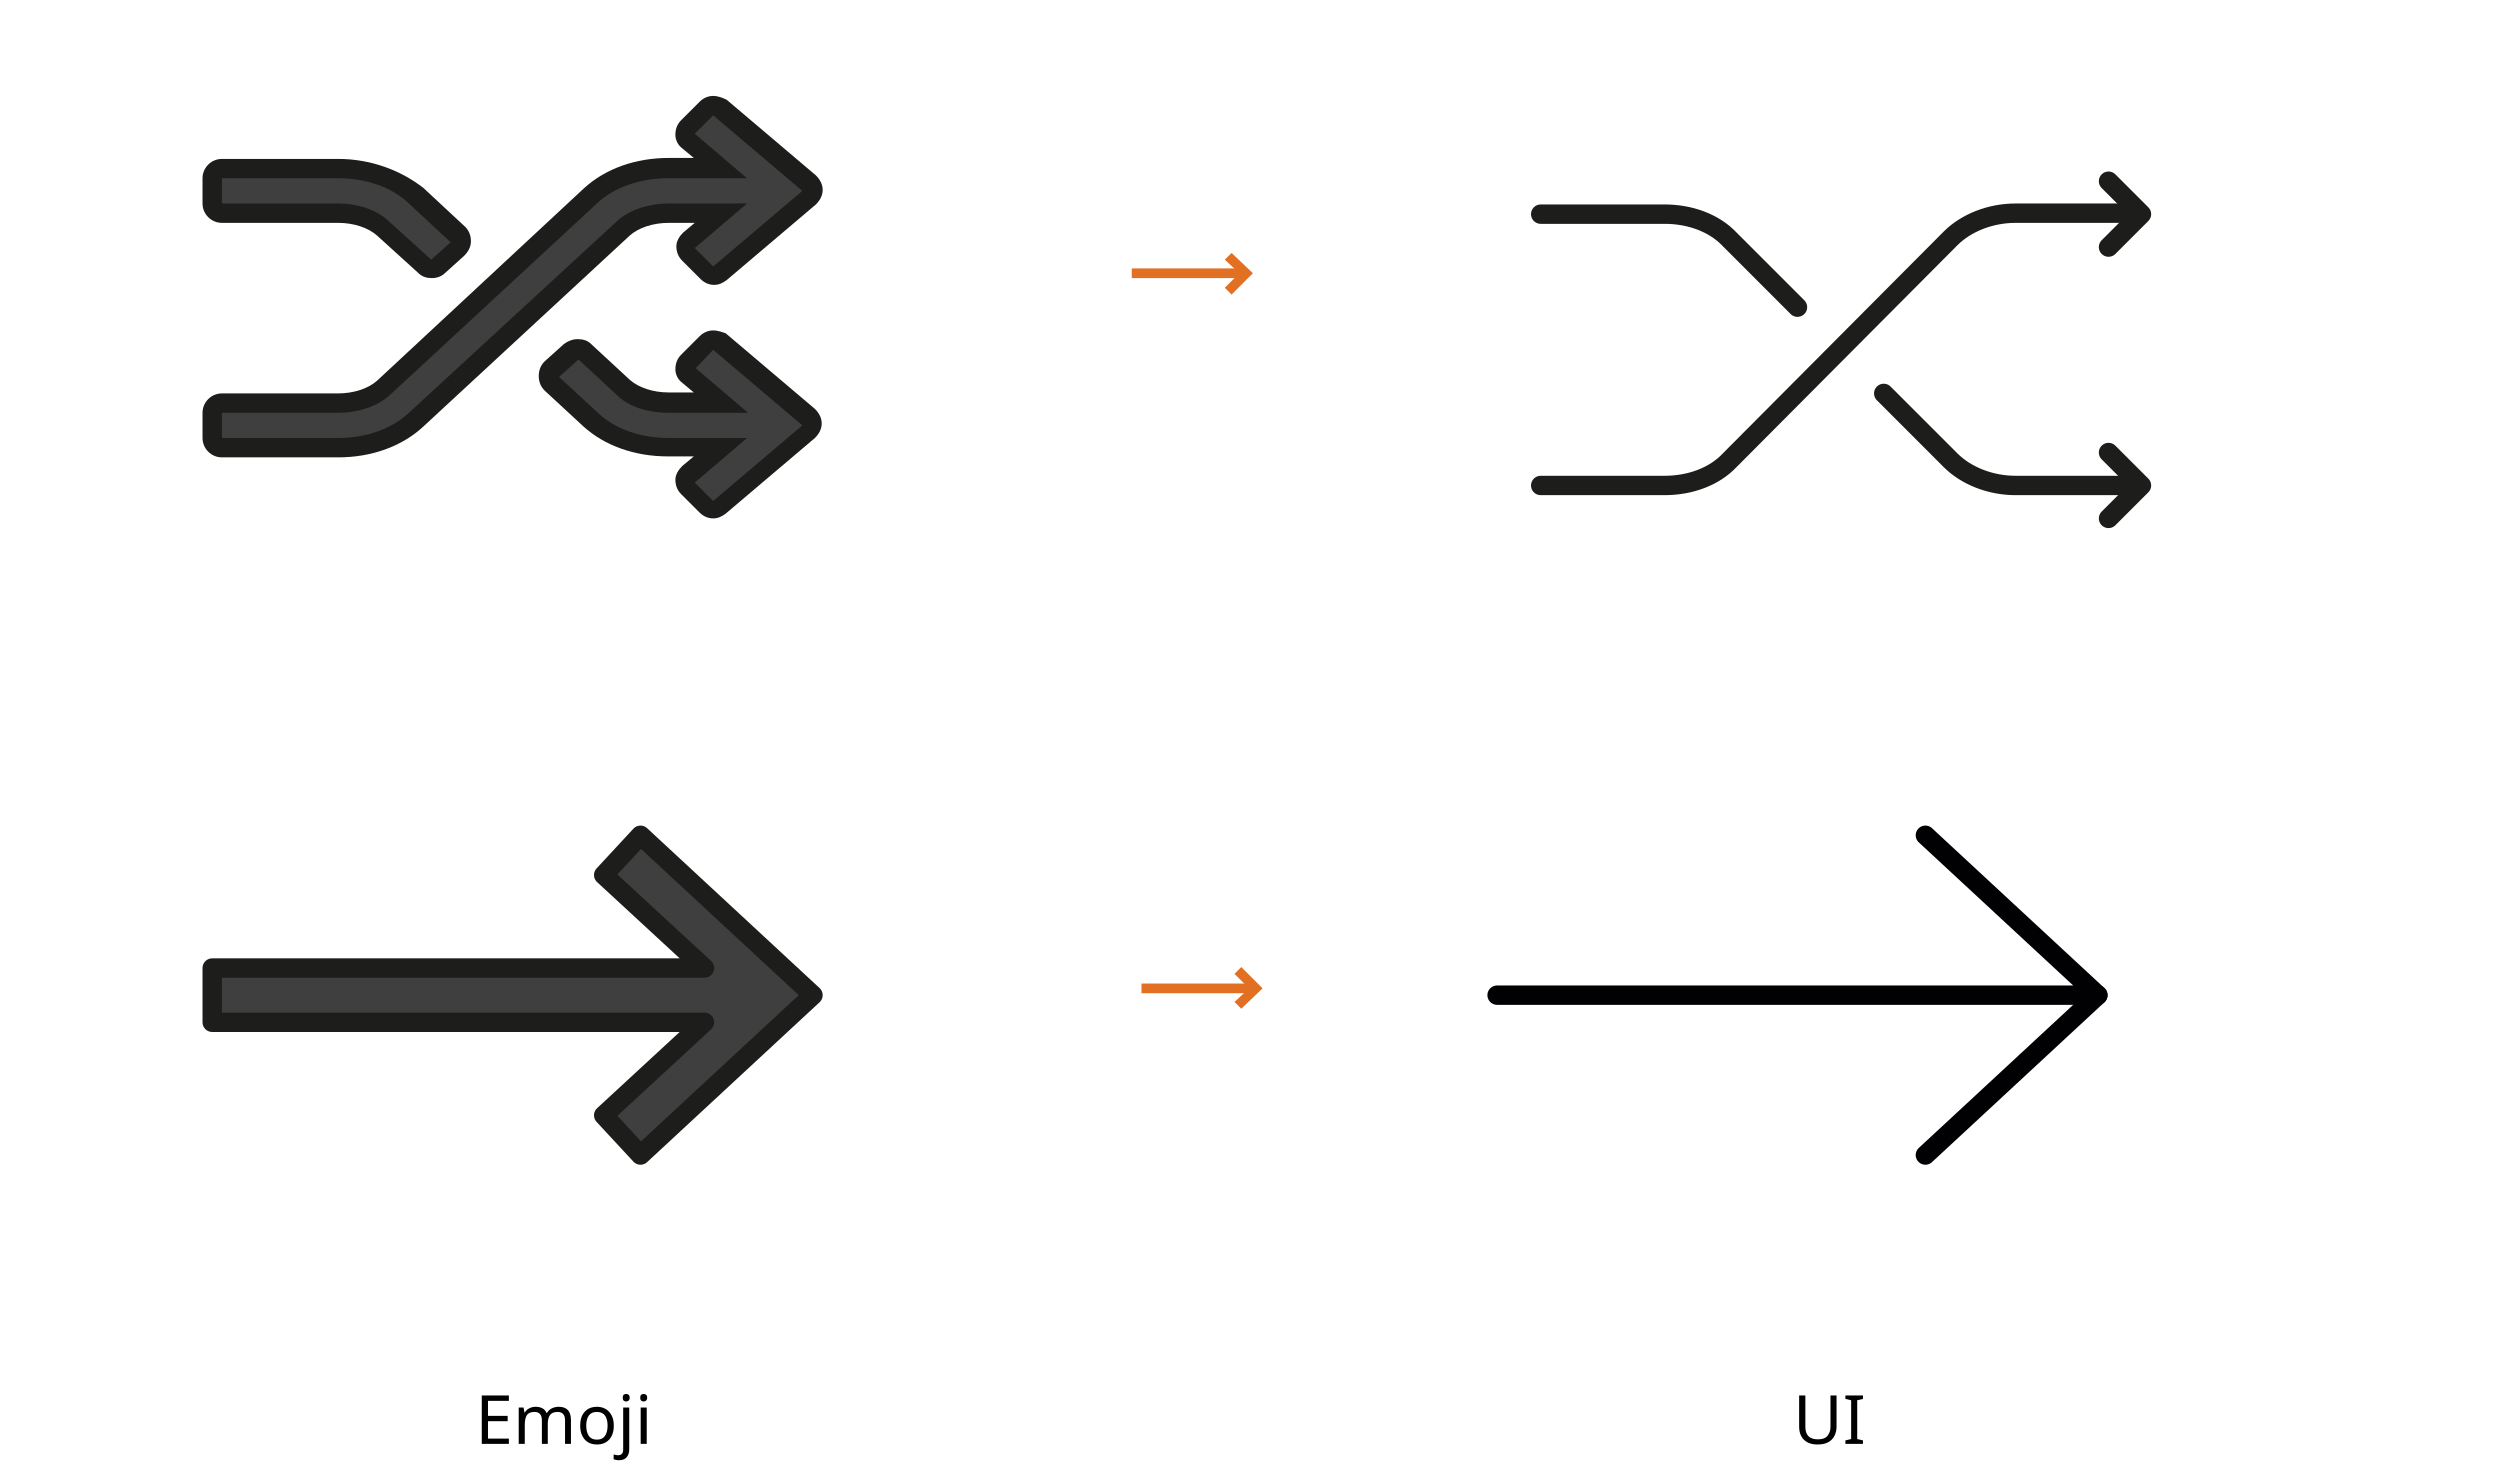
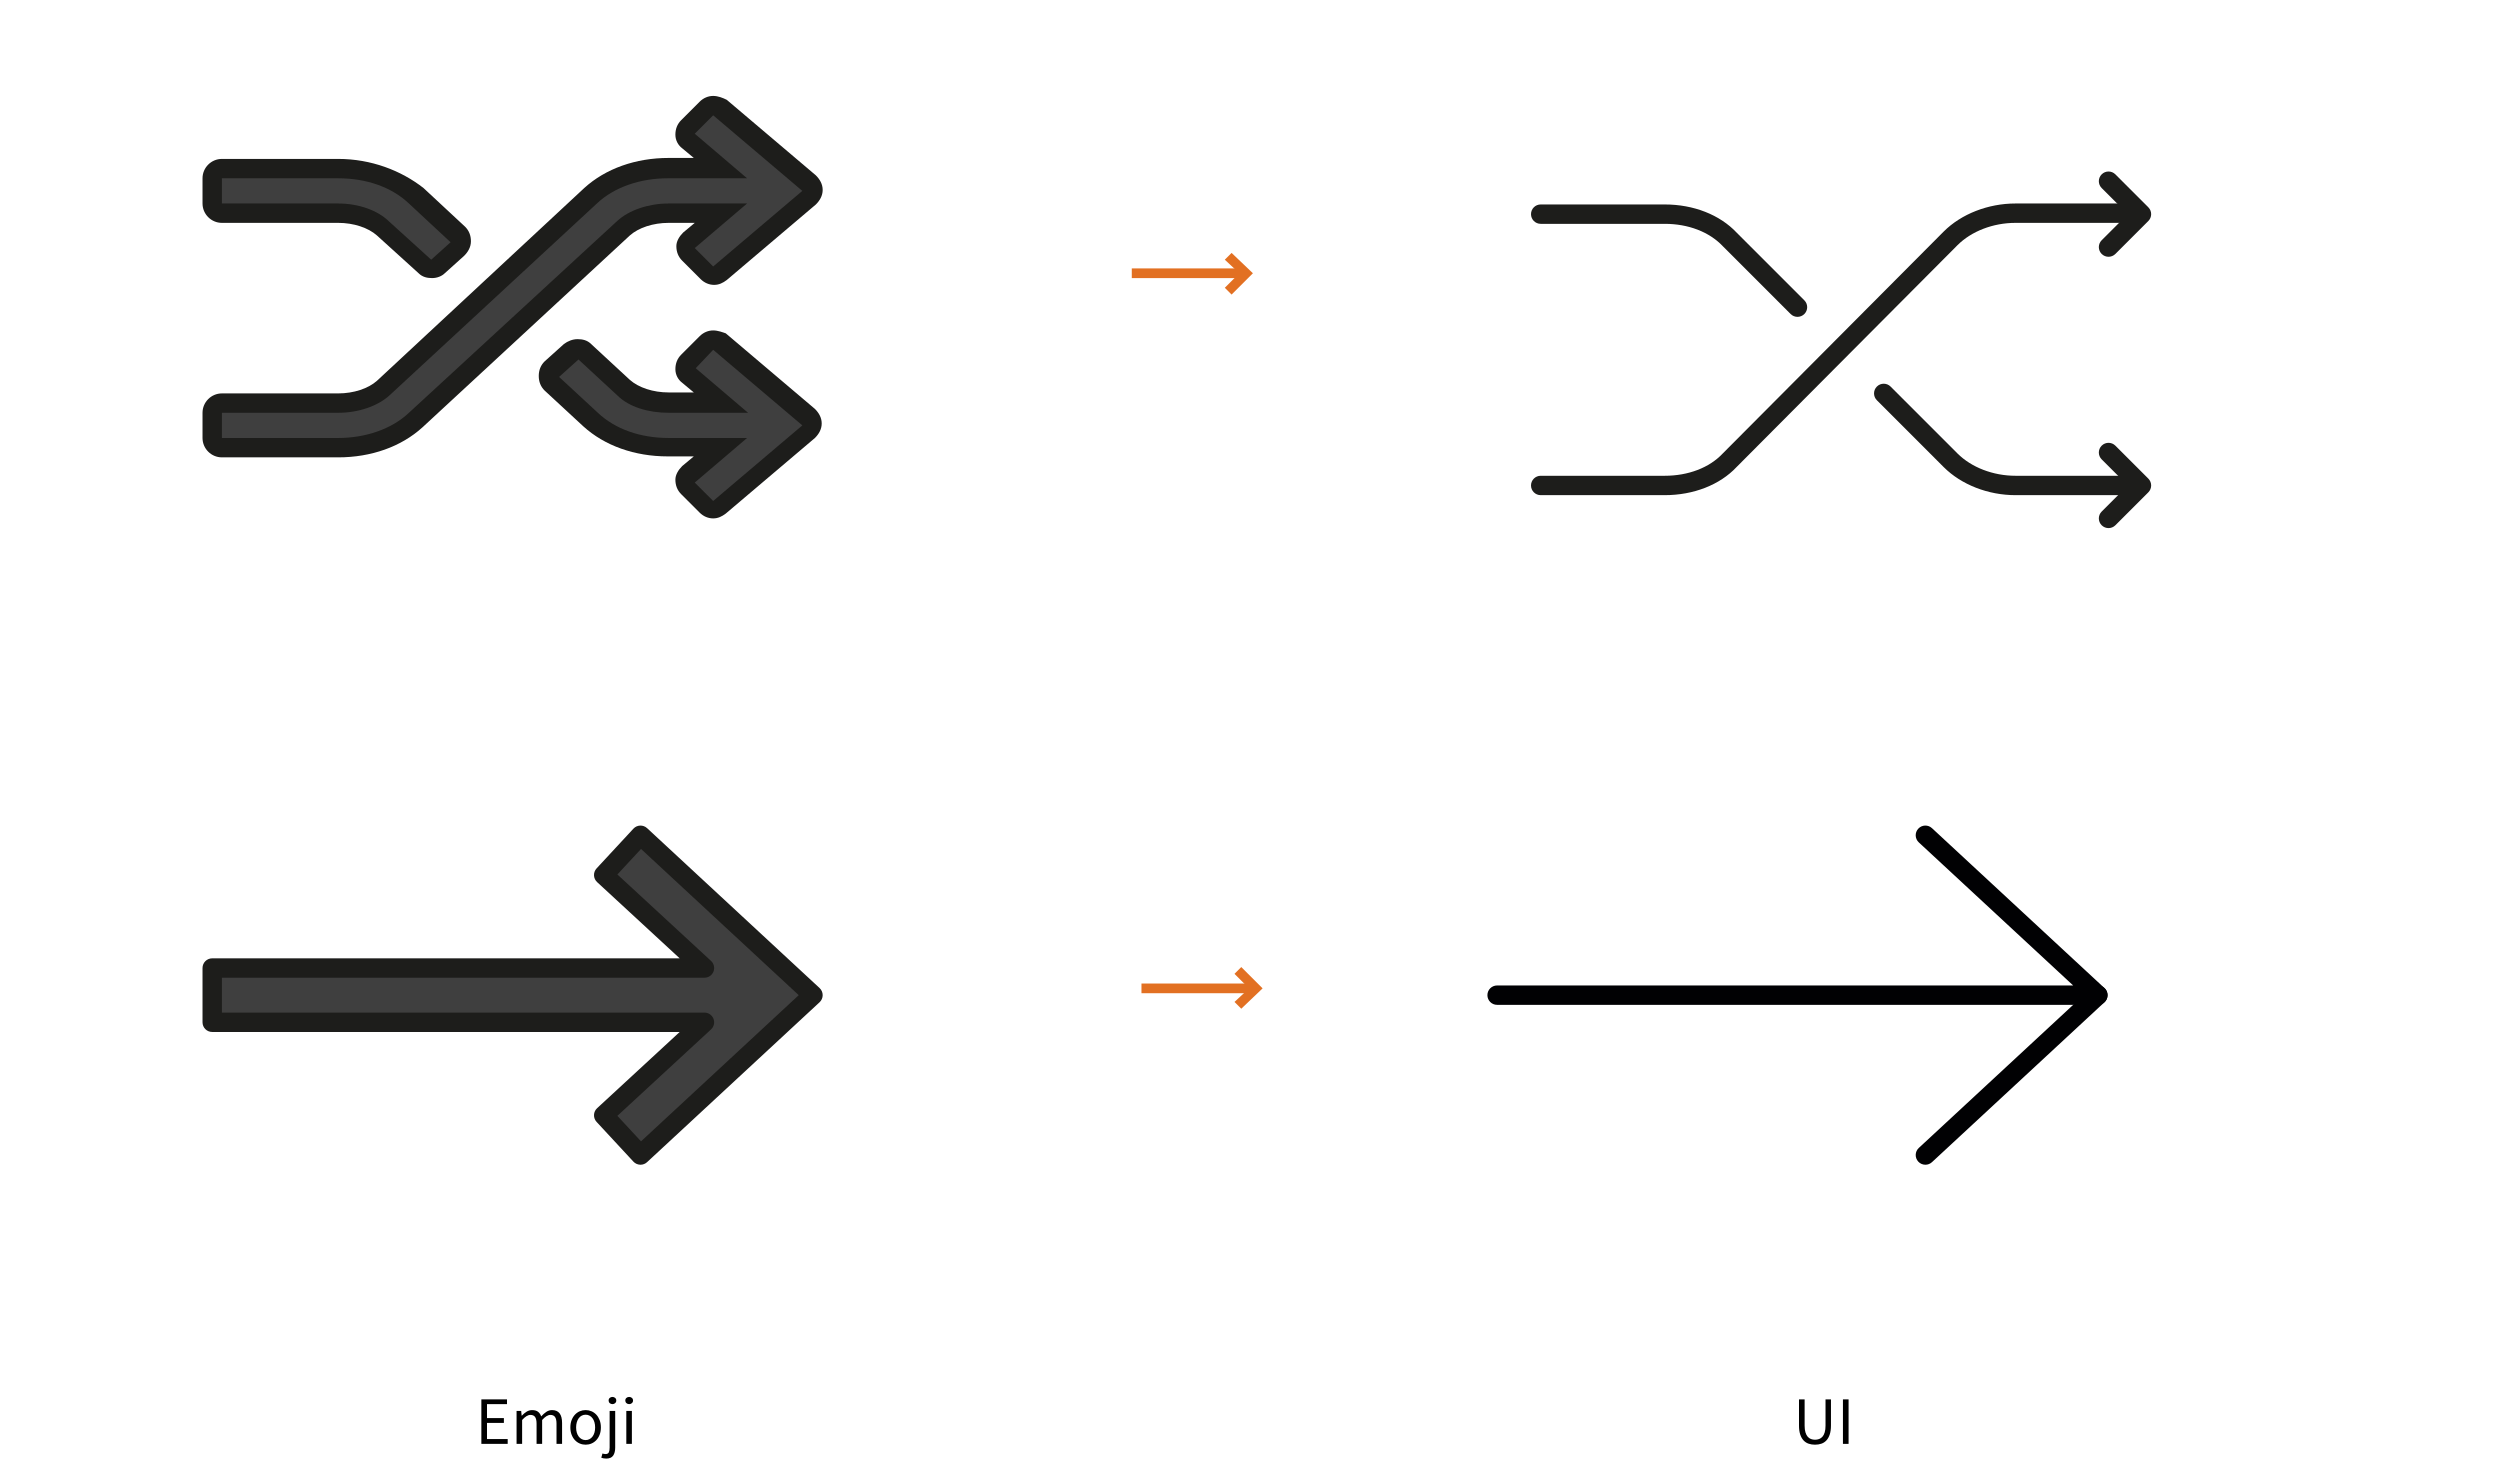
<svg xmlns="http://www.w3.org/2000/svg" version="1.1" id="Ebene_1" x="0px" y="0px" width="258px" height="152px" viewBox="0 0 258 152" enable-background="new 0 0 258 152" xml:space="preserve">
-   <rect x="116.8" y="27.7" fill="#E27022" width="11.6" height="1" />
-   <polygon fill="#E27022" points="127.1,30.4 126.4,29.7 127.9,28.2 126.4,26.8 127.1,26.1 129.3,28.2 " />
-   <rect x="117.8" y="101.5" fill="#E27022" width="11.6" height="1" />
-   <polygon fill="#E27022" points="128.1,104.1 127.4,103.4 128.9,102 127.4,100.5 128.1,99.8 130.3,102 " />
-   <text transform="matrix(1 0 0 1 49.0469 149.0088)" font-family="'SourceSansPro-Regular'" font-size="7">Emoji</text>
-   <text transform="matrix(1 0 0 1 185.0469 149.0088)" font-family="'SourceSansPro-Regular'" font-size="7">UI</text>
-   <path fill="none" stroke="#010103" stroke-width="2" stroke-linecap="round" stroke-linejoin="round" stroke-miterlimit="10" d="  M87.4,42.6" />
-   <path fill="none" stroke="#010103" stroke-width="2" stroke-linecap="round" stroke-linejoin="round" stroke-miterlimit="10" d="  M153.5,42.4" />
-   <polygon id="_x27A1__xFE0F__2_" fill="#3F3F3F" stroke="#1D1D1B" stroke-width="2" stroke-linecap="round" stroke-linejoin="round" stroke-miterlimit="10" points="  66.1,119.2 83.9,102.7 66.1,86.2 62.3,90.3 72.7,99.9 21.9,99.9 21.9,105.5 72.7,105.5 62.3,115.1 " />
+   <g>
+     <rect x="116.8" y="27.7" fill="#E27022" width="11.6" height="1" />
+   </g>
+   <g>
+     <polygon fill="#E27022" points="127.1,30.4 126.4,29.7 127.9,28.2 126.4,26.8 127.1,26.1 129.3,28.2  " />
+   </g>
+   <g>
+     <rect x="117.8" y="101.5" fill="#E27022" width="11.6" height="1" />
+   </g>
+   <g>
+     <polygon fill="#E27022" points="128.1,104.1 127.4,103.4 128.9,102 127.4,100.5 128.1,99.8 130.3,102  " />
+   </g>
+   <g enable-background="new    ">
+     <path d="M49.677,149.008v-4.592h2.646v0.49h-2.065v1.441h1.743v0.497h-1.743v1.666h2.135v0.497H49.677z" />
+     <path d="M53.31,149.008v-3.402h0.476l0.049,0.49h0.021c0.149-0.163,0.312-0.3,0.486-0.409c0.175-0.109,0.365-0.165,0.57-0.165   c0.262,0,0.466,0.058,0.613,0.172s0.255,0.274,0.326,0.479c0.177-0.196,0.355-0.354,0.535-0.473s0.375-0.179,0.584-0.179   c0.35,0,0.61,0.112,0.781,0.336c0.17,0.225,0.255,0.556,0.255,0.994v2.156h-0.574v-2.079c0-0.322-0.051-0.554-0.154-0.696   s-0.261-0.214-0.476-0.214c-0.257,0-0.542,0.175-0.854,0.525v2.464h-0.574v-2.079c0-0.322-0.052-0.554-0.154-0.696   s-0.264-0.214-0.483-0.214c-0.257,0-0.542,0.175-0.854,0.525v2.464H53.31z" />
+     <path d="M60.436,149.092c-0.21,0-0.41-0.04-0.599-0.119s-0.356-0.194-0.5-0.347c-0.145-0.151-0.26-0.338-0.346-0.56   c-0.086-0.222-0.13-0.473-0.13-0.753c0-0.284,0.043-0.537,0.13-0.759c0.086-0.222,0.202-0.41,0.346-0.563   c0.145-0.154,0.312-0.271,0.5-0.351c0.189-0.079,0.389-0.119,0.599-0.119s0.41,0.04,0.599,0.119c0.189,0.08,0.355,0.196,0.5,0.351   c0.145,0.153,0.26,0.342,0.346,0.563s0.13,0.475,0.13,0.759c0,0.28-0.043,0.531-0.13,0.753s-0.202,0.408-0.346,0.56   c-0.145,0.152-0.312,0.268-0.5,0.347S60.646,149.092,60.436,149.092z M60.436,148.616c0.145,0,0.278-0.032,0.399-0.095   c0.122-0.063,0.225-0.151,0.312-0.267c0.086-0.114,0.153-0.25,0.2-0.409c0.046-0.158,0.07-0.336,0.07-0.532   c0-0.195-0.023-0.374-0.07-0.535c-0.047-0.161-0.113-0.3-0.2-0.417c-0.086-0.116-0.19-0.206-0.312-0.269   c-0.121-0.063-0.254-0.095-0.399-0.095s-0.278,0.031-0.399,0.095c-0.122,0.062-0.225,0.152-0.312,0.269   c-0.086,0.117-0.153,0.256-0.2,0.417c-0.046,0.161-0.07,0.34-0.07,0.535c0,0.196,0.023,0.374,0.07,0.532   c0.047,0.159,0.113,0.295,0.2,0.409c0.086,0.115,0.19,0.203,0.312,0.267C60.158,148.584,60.291,148.616,60.436,148.616z" />
+     <path d="M62.557,150.526c-0.107,0-0.203-0.009-0.287-0.027s-0.156-0.04-0.217-0.063l0.119-0.434   c0.042,0.014,0.091,0.026,0.147,0.038c0.056,0.012,0.114,0.018,0.175,0.018c0.168,0,0.28-0.059,0.336-0.175   c0.056-0.117,0.084-0.28,0.084-0.49v-3.787h0.574v3.787c0,0.346-0.07,0.621-0.21,0.826   C63.138,150.424,62.897,150.526,62.557,150.526z M63.208,144.906c-0.112,0-0.207-0.035-0.284-0.105   c-0.077-0.07-0.115-0.158-0.115-0.266c0-0.112,0.039-0.202,0.115-0.27c0.077-0.068,0.172-0.102,0.284-0.102   c0.107,0,0.2,0.033,0.276,0.102c0.077,0.067,0.116,0.157,0.116,0.27c0,0.107-0.039,0.195-0.116,0.266   C63.407,144.871,63.315,144.906,63.208,144.906z" />
+     <path d="M64.93,144.906c-0.112,0-0.207-0.035-0.284-0.105s-0.115-0.158-0.115-0.266c0-0.112,0.038-0.202,0.115-0.27   c0.077-0.068,0.171-0.102,0.284-0.102c0.112,0,0.207,0.033,0.283,0.102c0.077,0.067,0.116,0.157,0.116,0.27   c0,0.107-0.039,0.195-0.116,0.266C65.136,144.871,65.042,144.906,64.93,144.906z M64.636,149.008v-3.402h0.574v3.402H64.636z" />
+   </g>
+   <g enable-background="new    ">
+     <path d="M187.309,149.092c-0.234,0-0.452-0.034-0.655-0.102s-0.378-0.18-0.524-0.336c-0.147-0.156-0.264-0.36-0.348-0.612   s-0.125-0.562-0.125-0.932v-2.694h0.58v2.709c0,0.275,0.028,0.506,0.084,0.692c0.057,0.188,0.133,0.337,0.229,0.448   c0.096,0.112,0.209,0.192,0.339,0.241c0.131,0.05,0.271,0.074,0.421,0.074c0.153,0,0.295-0.024,0.426-0.074   c0.131-0.049,0.246-0.129,0.344-0.241c0.098-0.111,0.175-0.261,0.23-0.448c0.057-0.187,0.084-0.417,0.084-0.692v-2.709h0.561v2.694   c0,0.369-0.043,0.68-0.127,0.932s-0.199,0.456-0.346,0.612s-0.32,0.269-0.521,0.336S187.541,149.092,187.309,149.092z" />
+     <path d="M190.191,149.008v-4.592h0.582v4.592H190.191z" />
+   </g>
+   <g>
+     <path fill="none" stroke="#010103" stroke-width="2" stroke-linecap="round" stroke-linejoin="round" stroke-miterlimit="10" d="   M87.4,42.6" />
+   </g>
+   <g>
+     <path fill="none" stroke="#010103" stroke-width="2" stroke-linecap="round" stroke-linejoin="round" stroke-miterlimit="10" d="   M153.5,42.4" />
+   </g>
+   <g id="_x27A1__xFE0F__2_">
+     <polygon fill="#3F3F3F" points="66.1,119.2 83.9,102.7 66.1,86.2 62.3,90.3 72.7,99.9 21.9,99.9 21.9,105.5 72.7,105.5 62.3,115.1     " />
+     <path fill="#1D1D1B" d="M66.1,120.2c-0.013,0-0.025,0-0.038-0.001c-0.265-0.01-0.515-0.125-0.695-0.319l-3.8-4.101   c-0.181-0.194-0.276-0.453-0.266-0.719c0.01-0.266,0.125-0.516,0.321-0.695l8.521-7.865H21.9c-0.552,0-1-0.447-1-1v-5.6   c0-0.553,0.448-1,1-1h48.243l-8.521-7.866c-0.195-0.18-0.311-0.43-0.321-0.695c-0.011-0.266,0.085-0.524,0.266-0.719l3.8-4.1   c0.376-0.406,1.009-0.429,1.413-0.054l17.8,16.5c0.204,0.189,0.32,0.455,0.32,0.733s-0.116,0.544-0.32,0.733l-17.8,16.5   C66.595,120.105,66.352,120.2,66.1,120.2z M63.714,115.155l2.439,2.632L82.429,102.7L66.154,87.613l-2.439,2.632l9.664,8.921   c0.303,0.279,0.403,0.715,0.253,1.099s-0.52,0.636-0.931,0.636H22.9v3.6h49.8c0.412,0,0.781,0.252,0.931,0.636   s0.05,0.819-0.253,1.099L63.714,115.155z" />
+   </g>
  <g id="_xD83D__xDD00__2_">
    <g>
-       <path fill="#3F3F3F" d="M73.6,52.7c-0.3,0-0.5-0.1-0.7-0.3L71,50.5c-0.2-0.2-0.3-0.5-0.3-0.7c0-0.2,0.1-0.5,0.4-0.7l3.3-2.8H69    c-3.1,0-6-1-8-2.9l-4-3.7c-0.2-0.2-0.3-0.5-0.3-0.7c0-0.3,0.1-0.5,0.3-0.7l2-1.8c0.2-0.2,0.4-0.3,0.7-0.3c0.2,0,0.5,0.1,0.7,0.3    l4,3.7c1.1,1,2.8,1.6,4.6,1.6h5.5L71.2,39c-0.2-0.2-0.3-0.4-0.4-0.7c-0.1-0.3,0.1-0.5,0.3-0.7l1.9-1.9c0.2-0.2,0.5-0.3,0.7-0.3    c0.2,0,0.5,0.1,0.6,0.2l9.2,7.8c0.2,0.2,0.4,0.5,0.4,0.8c0,0.3-0.1,0.6-0.4,0.8l-9.2,7.8C74.1,52.6,73.9,52.7,73.6,52.7z" />
-       <path fill="#1D1D1B" d="M73.6,36.1l9.2,7.8l-9.2,7.8l-1.9-1.9l5.4-4.6H69c-2.9,0-5.5-0.9-7.3-2.6l-4-3.7l2-1.8l4,3.7    c1.2,1.2,3.2,1.8,5.3,1.8h8.2L71.8,38L73.6,36.1 M73.6,34.1c-0.5,0-1,0.2-1.4,0.6l-1.9,1.9c-0.4,0.4-0.6,0.9-0.6,1.5    s0.3,1.1,0.7,1.4l1.2,1H69c-1.6,0-3.1-0.5-4-1.3l-4-3.7c-0.4-0.4-0.9-0.5-1.4-0.5s-1,0.2-1.4,0.5l-2,1.8c-0.4,0.4-0.6,0.9-0.6,1.5    c0,0.6,0.2,1.1,0.6,1.5l4,3.7c2.2,2,5.3,3.1,8.7,3.1h2.7l-1.2,1c-0.4,0.4-0.7,0.9-0.7,1.4c0,0.6,0.2,1.1,0.6,1.5l1.9,1.9    c0.4,0.4,0.9,0.6,1.4,0.6s0.9-0.2,1.3-0.5l9.2-7.8c0.4-0.4,0.7-0.9,0.7-1.5c0-0.6-0.3-1.1-0.7-1.5l-9.2-7.8    C74.6,34.3,74.1,34.1,73.6,34.1L73.6,34.1z" />
+       <g>
+         <path fill="#3F3F3F" d="M73.6,52.7c-0.3,0-0.5-0.1-0.7-0.3L71,50.5c-0.2-0.2-0.3-0.5-0.3-0.7c0-0.2,0.1-0.5,0.4-0.7l3.3-2.8H69     c-3.1,0-6-1-8-2.9l-4-3.7c-0.2-0.2-0.3-0.5-0.3-0.7c0-0.3,0.1-0.5,0.3-0.7l2-1.8c0.2-0.2,0.4-0.3,0.7-0.3     c0.2,0,0.5,0.101,0.7,0.3l4,3.7c1.1,1,2.8,1.601,4.6,1.601h5.5L71.2,39c-0.2-0.2-0.3-0.4-0.4-0.7c-0.1-0.3,0.1-0.5,0.3-0.7     l1.9-1.9c0.2-0.2,0.5-0.3,0.7-0.3c0.2,0,0.5,0.1,0.6,0.2l9.2,7.8c0.2,0.2,0.4,0.5,0.4,0.8c0,0.3-0.1,0.601-0.4,0.8l-9.2,7.8     C74.1,52.6,73.9,52.7,73.6,52.7z" />
+       </g>
+       <g>
+         <path fill="#1D1D1B" d="M73.6,36.1l9.2,7.8l-9.2,7.8L71.7,49.8l5.4-4.601H69c-2.9,0-5.5-0.899-7.3-2.6l-4-3.7l2-1.8l4,3.7     c1.2,1.2,3.2,1.8,5.3,1.8h8.2L71.8,38L73.6,36.1 M73.6,34.1c-0.5,0-1,0.2-1.4,0.6l-1.9,1.9c-0.4,0.4-0.6,0.9-0.6,1.5     c0,0.6,0.3,1.1,0.7,1.4l1.2,1H69c-1.6,0-3.1-0.5-4-1.3l-4-3.7c-0.4-0.4-0.9-0.5-1.4-0.5s-1,0.2-1.4,0.5l-2,1.8     c-0.4,0.399-0.6,0.899-0.6,1.5c0,0.6,0.2,1.1,0.6,1.5l4,3.7c2.2,2,5.3,3.1,8.7,3.1h2.7l-1.2,1c-0.4,0.4-0.7,0.9-0.7,1.4     c0,0.6,0.2,1.1,0.6,1.5l1.9,1.9c0.4,0.4,0.9,0.6,1.4,0.6s0.9-0.2,1.3-0.5l9.2-7.8c0.4-0.399,0.7-0.899,0.7-1.5     c0-0.6-0.3-1.1-0.7-1.5l-9.2-7.8C74.6,34.3,74.1,34.1,73.6,34.1L73.6,34.1z" />
+       </g>
    </g>
    <g>
-       <path fill="#3F3F3F" d="M44.5,27.8c-0.2,0-0.5-0.1-0.7-0.3l-4.3-3.9c-1.1-1-2.8-1.6-4.6-1.6h-12c-0.6,0-1-0.4-1-1v-2.6    c0-0.6,0.4-1,1-1h12c3.1,0,6,1,8,2.9l4.3,4c0.2,0.2,0.3,0.5,0.3,0.7s-0.1,0.5-0.3,0.7l-2,1.8C45,27.7,44.8,27.8,44.5,27.8z" />
-       <path fill="#1D1D1B" d="M34.9,18.4c2.9,0,5.5,0.9,7.3,2.6l4.3,4l-2,1.8l-4.3-3.9C39,21.7,37,21,34.9,21h-12v-2.6H34.9 M34.9,16.4    h-12c-1.1,0-2,0.9-2,2V21c0,1.1,0.9,2,2,2h12c1.6,0,3.1,0.5,4,1.3l4.3,3.9c0.4,0.4,0.9,0.5,1.4,0.5s1-0.2,1.3-0.5l2-1.8    c0.4-0.4,0.7-0.9,0.7-1.5s-0.2-1.1-0.6-1.5l-4.3-4C41.4,17.6,38.3,16.4,34.9,16.4L34.9,16.4z" />
+       <g>
+         <path fill="#3F3F3F" d="M44.5,27.8c-0.2,0-0.5-0.101-0.7-0.3l-4.3-3.9c-1.1-1-2.8-1.6-4.6-1.6h-12c-0.6,0-1-0.4-1-1v-2.6     c0-0.6,0.4-1,1-1h12c3.1,0,6,1,8,2.9l4.3,4c0.2,0.2,0.3,0.5,0.3,0.7s-0.1,0.5-0.3,0.7l-2,1.8C45,27.7,44.8,27.8,44.5,27.8z" />
+       </g>
+       <g>
+         <path fill="#1D1D1B" d="M34.9,18.4c2.9,0,5.5,0.9,7.3,2.6l4.3,4l-2,1.8l-4.3-3.9C39,21.7,37,21,34.9,21h-12v-2.6H34.9 M34.9,16.4     h-12c-1.1,0-2,0.9-2,2V21c0,1.1,0.9,2,2,2h12c1.6,0,3.1,0.5,4,1.3l4.3,3.899c0.4,0.4,0.9,0.5,1.4,0.5s1-0.2,1.3-0.5l2-1.8     c0.4-0.4,0.7-0.9,0.7-1.5c0-0.6-0.2-1.1-0.6-1.5l-4.3-4C41.4,17.6,38.3,16.4,34.9,16.4L34.9,16.4z" />
+       </g>
    </g>
    <g>
-       <path fill="#3F3F3F" d="M22.9,46.2c-0.6,0-1-0.4-1-1v-2.6c0-0.6,0.4-1,1-1h12c1.8,0,3.6-0.6,4.6-1.6L61,20.3c2-1.8,4.9-2.9,8-2.9    h5.5l-3.3-2.8c-0.2-0.2-0.3-0.4-0.4-0.7c-0.1-0.3,0.1-0.5,0.3-0.7l1.9-1.9c0.2-0.2,0.5-0.3,0.7-0.3c0.2,0,0.5,0.1,0.6,0.2l9.2,7.8    c0.2,0.2,0.4,0.5,0.4,0.8c0,0.3-0.1,0.6-0.4,0.8l-9.2,7.8c-0.2,0.2-0.4,0.2-0.6,0.2c-0.3,0-0.5-0.1-0.7-0.3l-2-2    c-0.2-0.2-0.3-0.5-0.3-0.7c0-0.2,0.1-0.5,0.4-0.7l3.3-2.8H69c-1.8,0-3.6,0.6-4.6,1.6L42.9,43.4c-2,1.8-4.9,2.9-8,2.9h-12V46.2z" />
-       <path fill="#1D1D1B" d="M73.6,11.9l9.2,7.8l-9.2,7.8l-1.9-1.9l5.4-4.6H69c-2.1,0-4.1,0.7-5.3,1.8L42.2,42.6    c-1.8,1.7-4.5,2.6-7.3,2.6h-12v-2.6h12c2.1,0,4.1-0.7,5.3-1.8L61.6,21c1.8-1.7,4.5-2.6,7.3-2.6h8.2l-5.4-4.6L73.6,11.9 M73.6,9.9    c-0.5,0-1,0.2-1.4,0.6l-1.9,1.9c-0.4,0.4-0.6,0.9-0.6,1.5s0.3,1.1,0.7,1.4l1.2,1H69c-3.4,0-6.5,1.1-8.7,3.1L38.9,39.3    c-0.9,0.8-2.4,1.3-4,1.3h-12c-1.1,0-2,0.9-2,2v2.6c0,1.1,0.9,2,2,2h12c3.4,0,6.5-1.1,8.7-3.1L65,24.3c0.9-0.8,2.4-1.3,4-1.3h2.7    l-1.2,1c-0.4,0.4-0.7,0.9-0.7,1.4c0,0.6,0.2,1.1,0.6,1.5l1.9,1.9c0.4,0.4,0.9,0.6,1.4,0.6s0.9-0.2,1.3-0.5l9.2-7.8    c0.4-0.4,0.7-0.9,0.7-1.5s-0.3-1.1-0.7-1.5L75,10.3C74.6,10.1,74.1,9.9,73.6,9.9L73.6,9.9z" />
+       <g>
+         <path fill="#3F3F3F" d="M22.9,46.2c-0.6,0-1-0.399-1-1v-2.6c0-0.6,0.4-1,1-1h12c1.8,0,3.6-0.6,4.6-1.6L61,20.3     c2-1.8,4.9-2.9,8-2.9h5.5l-3.3-2.8c-0.2-0.2-0.3-0.4-0.4-0.7c-0.1-0.3,0.1-0.5,0.3-0.7L73,11.3c0.2-0.2,0.5-0.3,0.7-0.3     c0.2,0,0.5,0.1,0.6,0.2l9.2,7.8c0.2,0.2,0.4,0.5,0.4,0.8c0,0.3-0.1,0.6-0.4,0.8l-9.2,7.8c-0.2,0.2-0.4,0.2-0.6,0.2     c-0.3,0-0.5-0.1-0.7-0.3l-2-2c-0.2-0.2-0.3-0.5-0.3-0.7s0.1-0.5,0.4-0.7l3.3-2.8H69c-1.8,0-3.6,0.6-4.6,1.6L42.9,43.4     c-2,1.8-4.9,2.9-8,2.9h-12V46.2z" />
+       </g>
+       <g>
+         <path fill="#1D1D1B" d="M73.6,11.9l9.2,7.8l-9.2,7.8l-1.9-1.9l5.4-4.6H69c-2.1,0-4.1,0.7-5.3,1.8L42.2,42.6     c-1.8,1.7-4.5,2.6-7.3,2.6h-12v-2.6h12c2.1,0,4.1-0.7,5.3-1.8L61.6,21c1.8-1.7,4.5-2.6,7.3-2.6h8.2l-5.4-4.6L73.6,11.9 M73.6,9.9     c-0.5,0-1,0.2-1.4,0.6l-1.9,1.9c-0.4,0.4-0.6,0.9-0.6,1.5c0,0.6,0.3,1.1,0.7,1.4l1.2,1H69c-3.4,0-6.5,1.1-8.7,3.1L38.9,39.3     c-0.9,0.8-2.4,1.3-4,1.3h-12c-1.1,0-2,0.9-2,2v2.6c0,1.101,0.9,2,2,2h12c3.4,0,6.5-1.1,8.7-3.1L65,24.3c0.9-0.8,2.4-1.3,4-1.3     h2.7l-1.2,1c-0.4,0.4-0.7,0.9-0.7,1.4c0,0.6,0.2,1.1,0.6,1.5l1.9,1.9c0.4,0.399,0.9,0.6,1.4,0.6s0.9-0.2,1.3-0.5l9.2-7.8     c0.4-0.4,0.7-0.9,0.7-1.5c0-0.6-0.3-1.1-0.7-1.5L75,10.3C74.6,10.1,74.1,9.9,73.6,9.9L73.6,9.9z" />
+       </g>
    </g>
  </g>
-   <path fill="none" stroke="#1D1D1B" stroke-width="2" stroke-linecap="round" stroke-linejoin="round" stroke-miterlimit="10" d="  M194.4,40.6l6.899,6.9c1.601,1.6,4.101,2.6,6.7,2.6h12.8" />
-   <path fill="none" stroke="#1D1D1B" stroke-width="2" stroke-linecap="round" stroke-linejoin="round" stroke-miterlimit="10" d="  M159,22.1h12.8c2.601,0,5.101,0.9,6.7,2.6l7,7" />
-   <path fill="none" stroke="#1D1D1B" stroke-width="2" stroke-linecap="round" stroke-linejoin="round" stroke-miterlimit="10" d="  M159,50.1h12.8c2.601,0,5.101-0.9,6.7-2.6l22.8-22.9C202.9,23,205.4,22,208,22h12.8" />
-   <polyline fill="none" stroke="#1D1D1B" stroke-width="2" stroke-linecap="round" stroke-linejoin="round" stroke-miterlimit="10" points="  217.6,25.5 221,22.1 217.6,18.7 " />
-   <polyline fill="none" stroke="#1D1D1B" stroke-width="2" stroke-linecap="round" stroke-linejoin="round" stroke-miterlimit="10" points="  217.6,53.5 221,50.1 217.6,46.7 " />
-   <polyline fill="none" stroke="#010103" stroke-width="2" stroke-linecap="round" stroke-linejoin="round" stroke-miterlimit="10" points="  198.7,86.2 216.5,102.7 154.5,102.7 " />
-   <line fill="none" stroke="#010103" stroke-width="2" stroke-linecap="round" stroke-linejoin="round" stroke-miterlimit="10" x1="198.7" y1="119.2" x2="216.5" y2="102.7" />
+   <g>
+     <path fill="#1D1D1B" d="M220.799,51.1h-12.8c-2.825,0-5.594-1.082-7.407-2.893l-6.898-6.9c-0.391-0.391-0.391-1.024,0-1.414   c0.391-0.391,1.023-0.391,1.414,0l6.898,6.9c1.446,1.444,3.687,2.307,5.993,2.307h12.8c0.553,0,1,0.448,1,1   S221.352,51.1,220.799,51.1z" />
+   </g>
+   <g>
+     <path fill="#1D1D1B" d="M185.5,32.7c-0.256,0-0.512-0.098-0.707-0.293l-7-7c-1.388-1.474-3.564-2.307-5.993-2.307H159   c-0.553,0-1-0.448-1-1s0.447-1,1-1h12.8c2.978,0,5.686,1.062,7.429,2.914l6.979,6.979c0.391,0.391,0.391,1.023,0,1.414   C186.012,32.602,185.756,32.7,185.5,32.7z" />
+   </g>
+   <g>
+     <path fill="#1D1D1B" d="M171.8,51.1H159c-0.553,0-1-0.448-1-1s0.447-1,1-1h12.8c2.429,0,4.605-0.833,5.972-2.286l22.819-22.92   C202.405,22.082,205.174,21,208,21h12.8c0.553,0,1,0.448,1,1s-0.447,1-1,1H208c-2.308,0-4.548,0.862-5.993,2.307l-22.798,22.898   C177.485,50.038,174.777,51.1,171.8,51.1z" />
+   </g>
+   <g>
+     <path fill="#1D1D1B" d="M217.6,26.5c-0.256,0-0.512-0.098-0.707-0.293c-0.391-0.391-0.391-1.024,0-1.414l2.693-2.693l-2.693-2.693   c-0.391-0.391-0.391-1.023,0-1.414s1.023-0.391,1.414,0l3.4,3.4C221.895,21.581,222,21.835,222,22.1s-0.105,0.52-0.293,0.707   l-3.4,3.4C218.111,26.402,217.855,26.5,217.6,26.5z" />
+   </g>
+   <g>
+     <path fill="#1D1D1B" d="M217.6,54.5c-0.256,0-0.512-0.098-0.707-0.293c-0.391-0.391-0.391-1.024,0-1.414l2.693-2.693l-2.693-2.693   c-0.391-0.391-0.391-1.023,0-1.414s1.023-0.391,1.414,0l3.4,3.4C221.895,49.581,222,49.835,222,50.1s-0.105,0.52-0.293,0.707   l-3.4,3.4C218.111,54.402,217.855,54.5,217.6,54.5z" />
+   </g>
+   <g>
+     <path fill="#010103" d="M216.5,103.7h-62c-0.553,0-1-0.447-1-1s0.447-1,1-1h59.45l-15.93-14.767   c-0.405-0.375-0.429-1.008-0.054-1.413c0.375-0.406,1.007-0.431,1.413-0.054l17.8,16.5c0.302,0.279,0.401,0.716,0.251,1.099   S216.911,103.7,216.5,103.7z" />
+   </g>
+   <g>
+     <path fill="#010103" d="M198.7,120.2c-0.269,0-0.536-0.107-0.733-0.32c-0.375-0.405-0.352-1.038,0.054-1.413l17.8-16.5   c0.404-0.377,1.036-0.353,1.413,0.054c0.375,0.405,0.352,1.038-0.054,1.413l-17.8,16.5C199.188,120.112,198.943,120.2,198.7,120.2z   " />
+   </g>
</svg>
